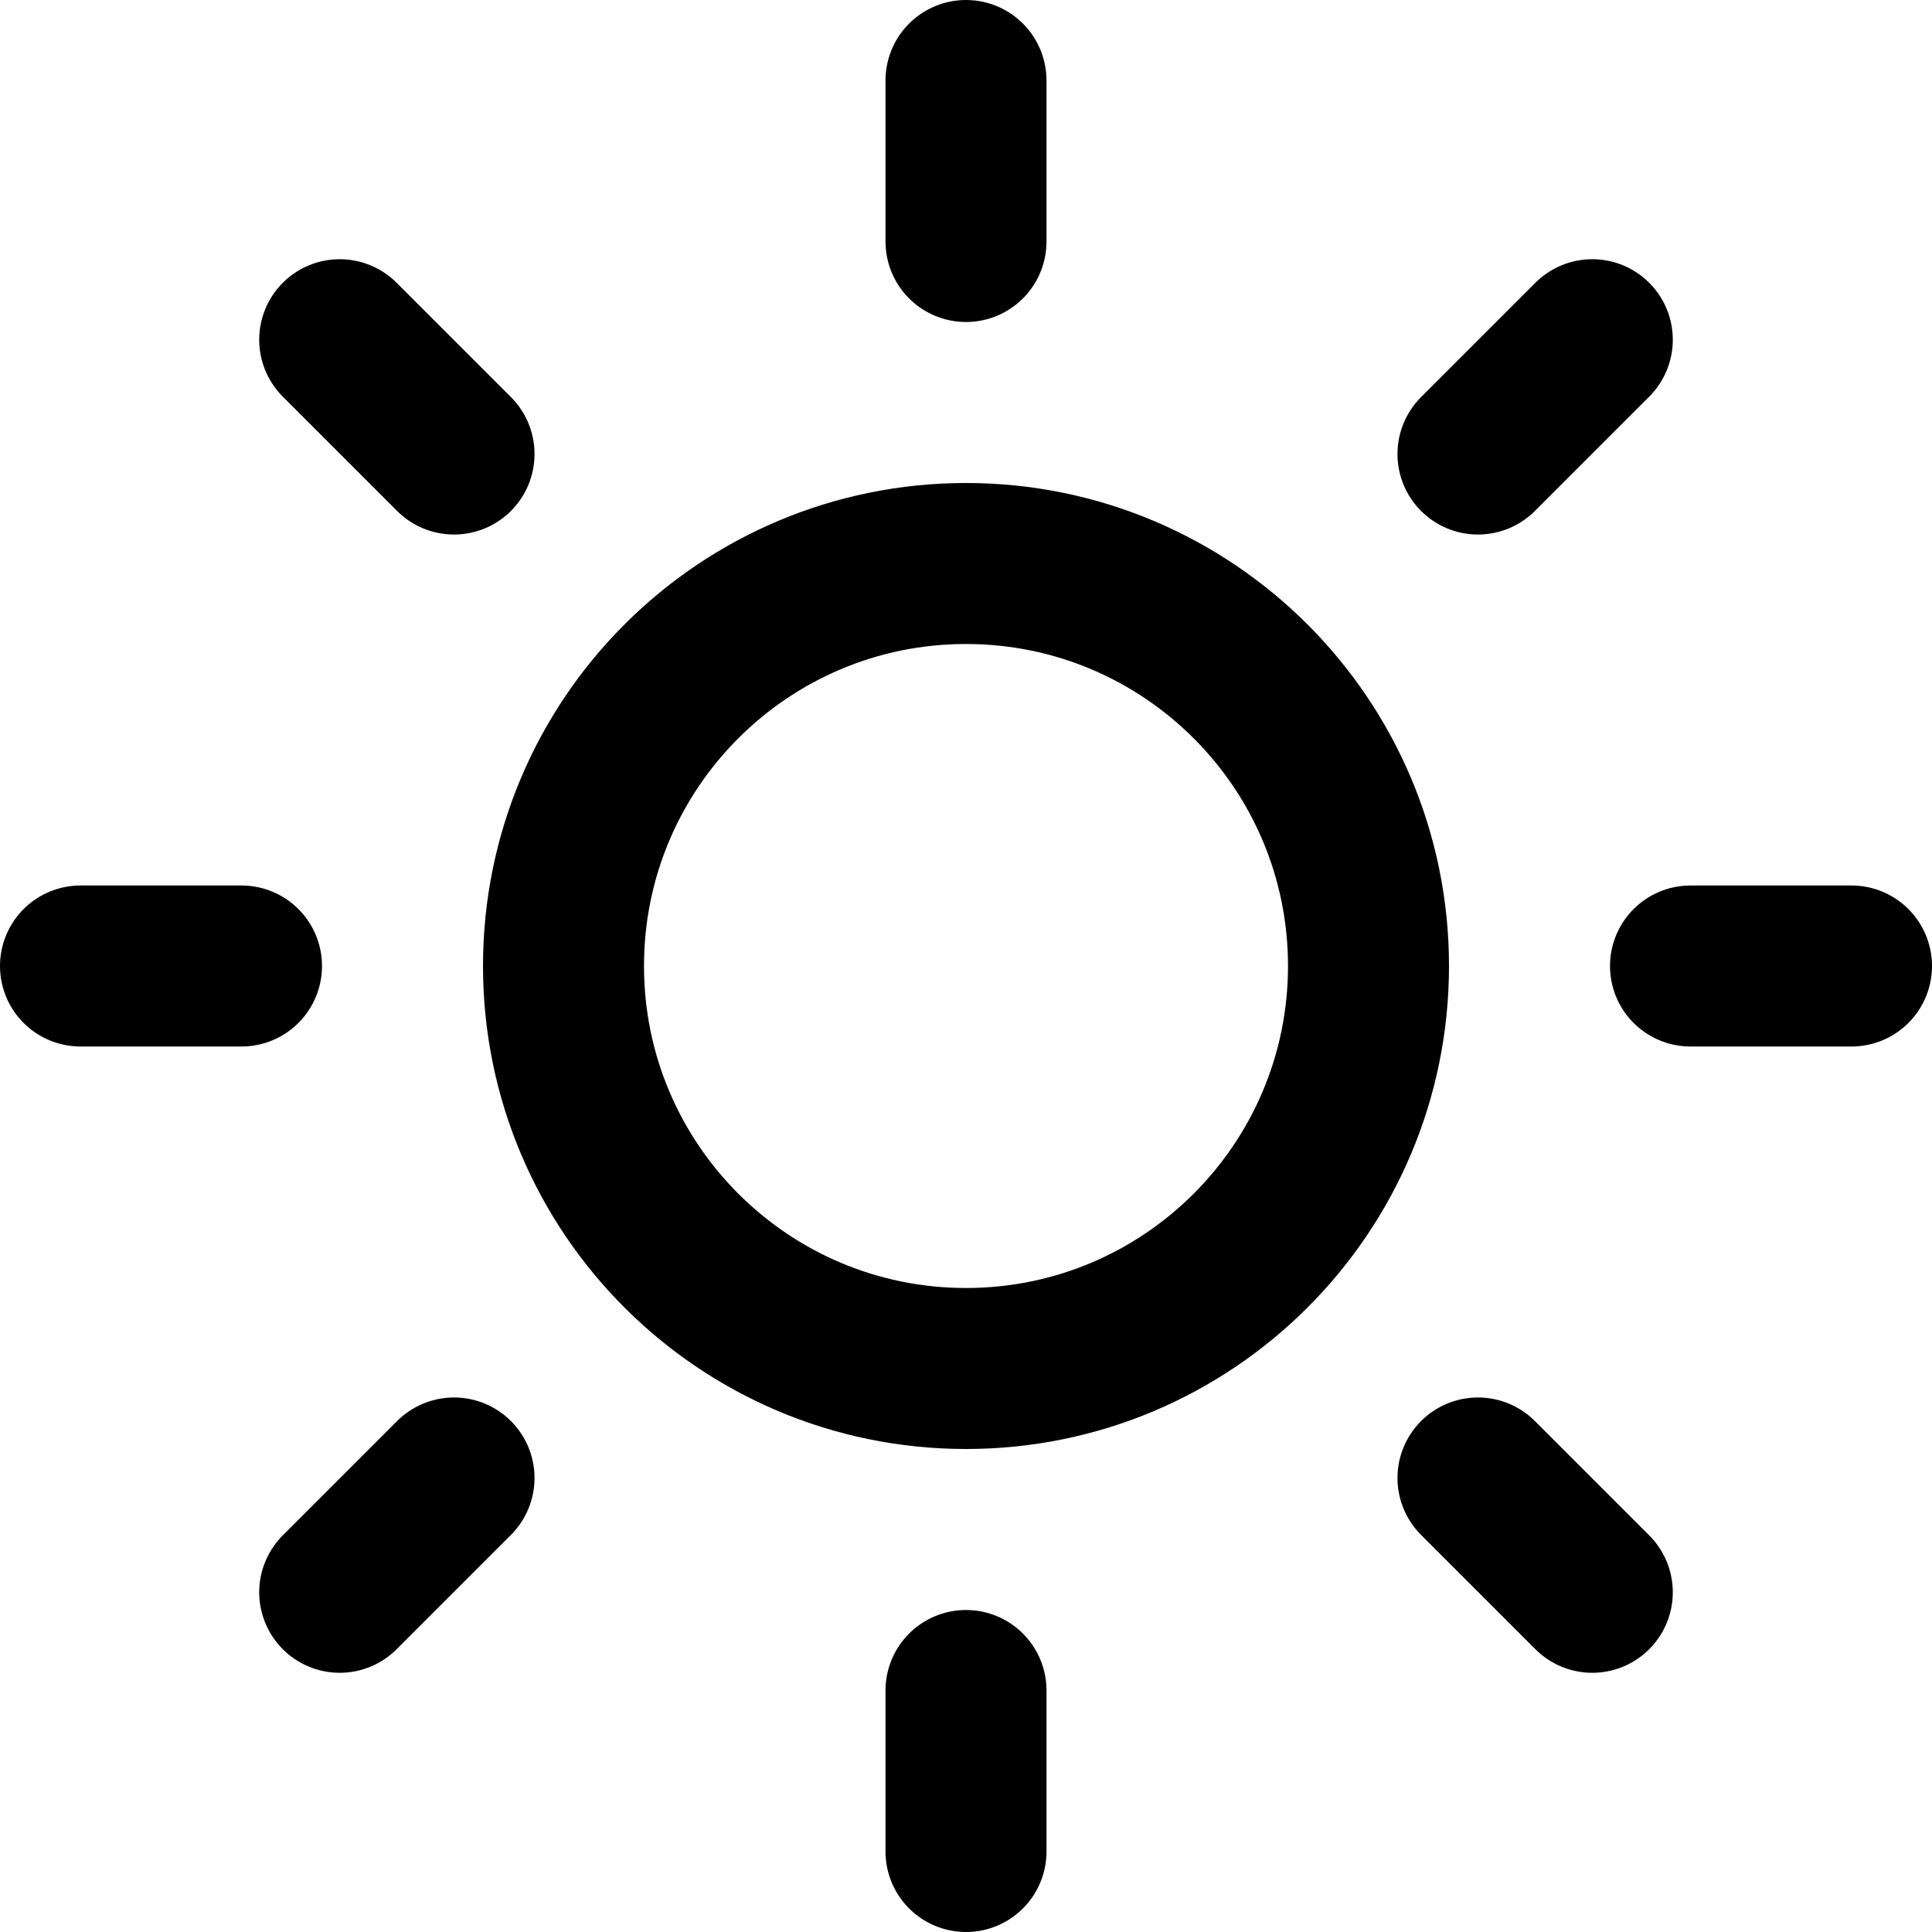
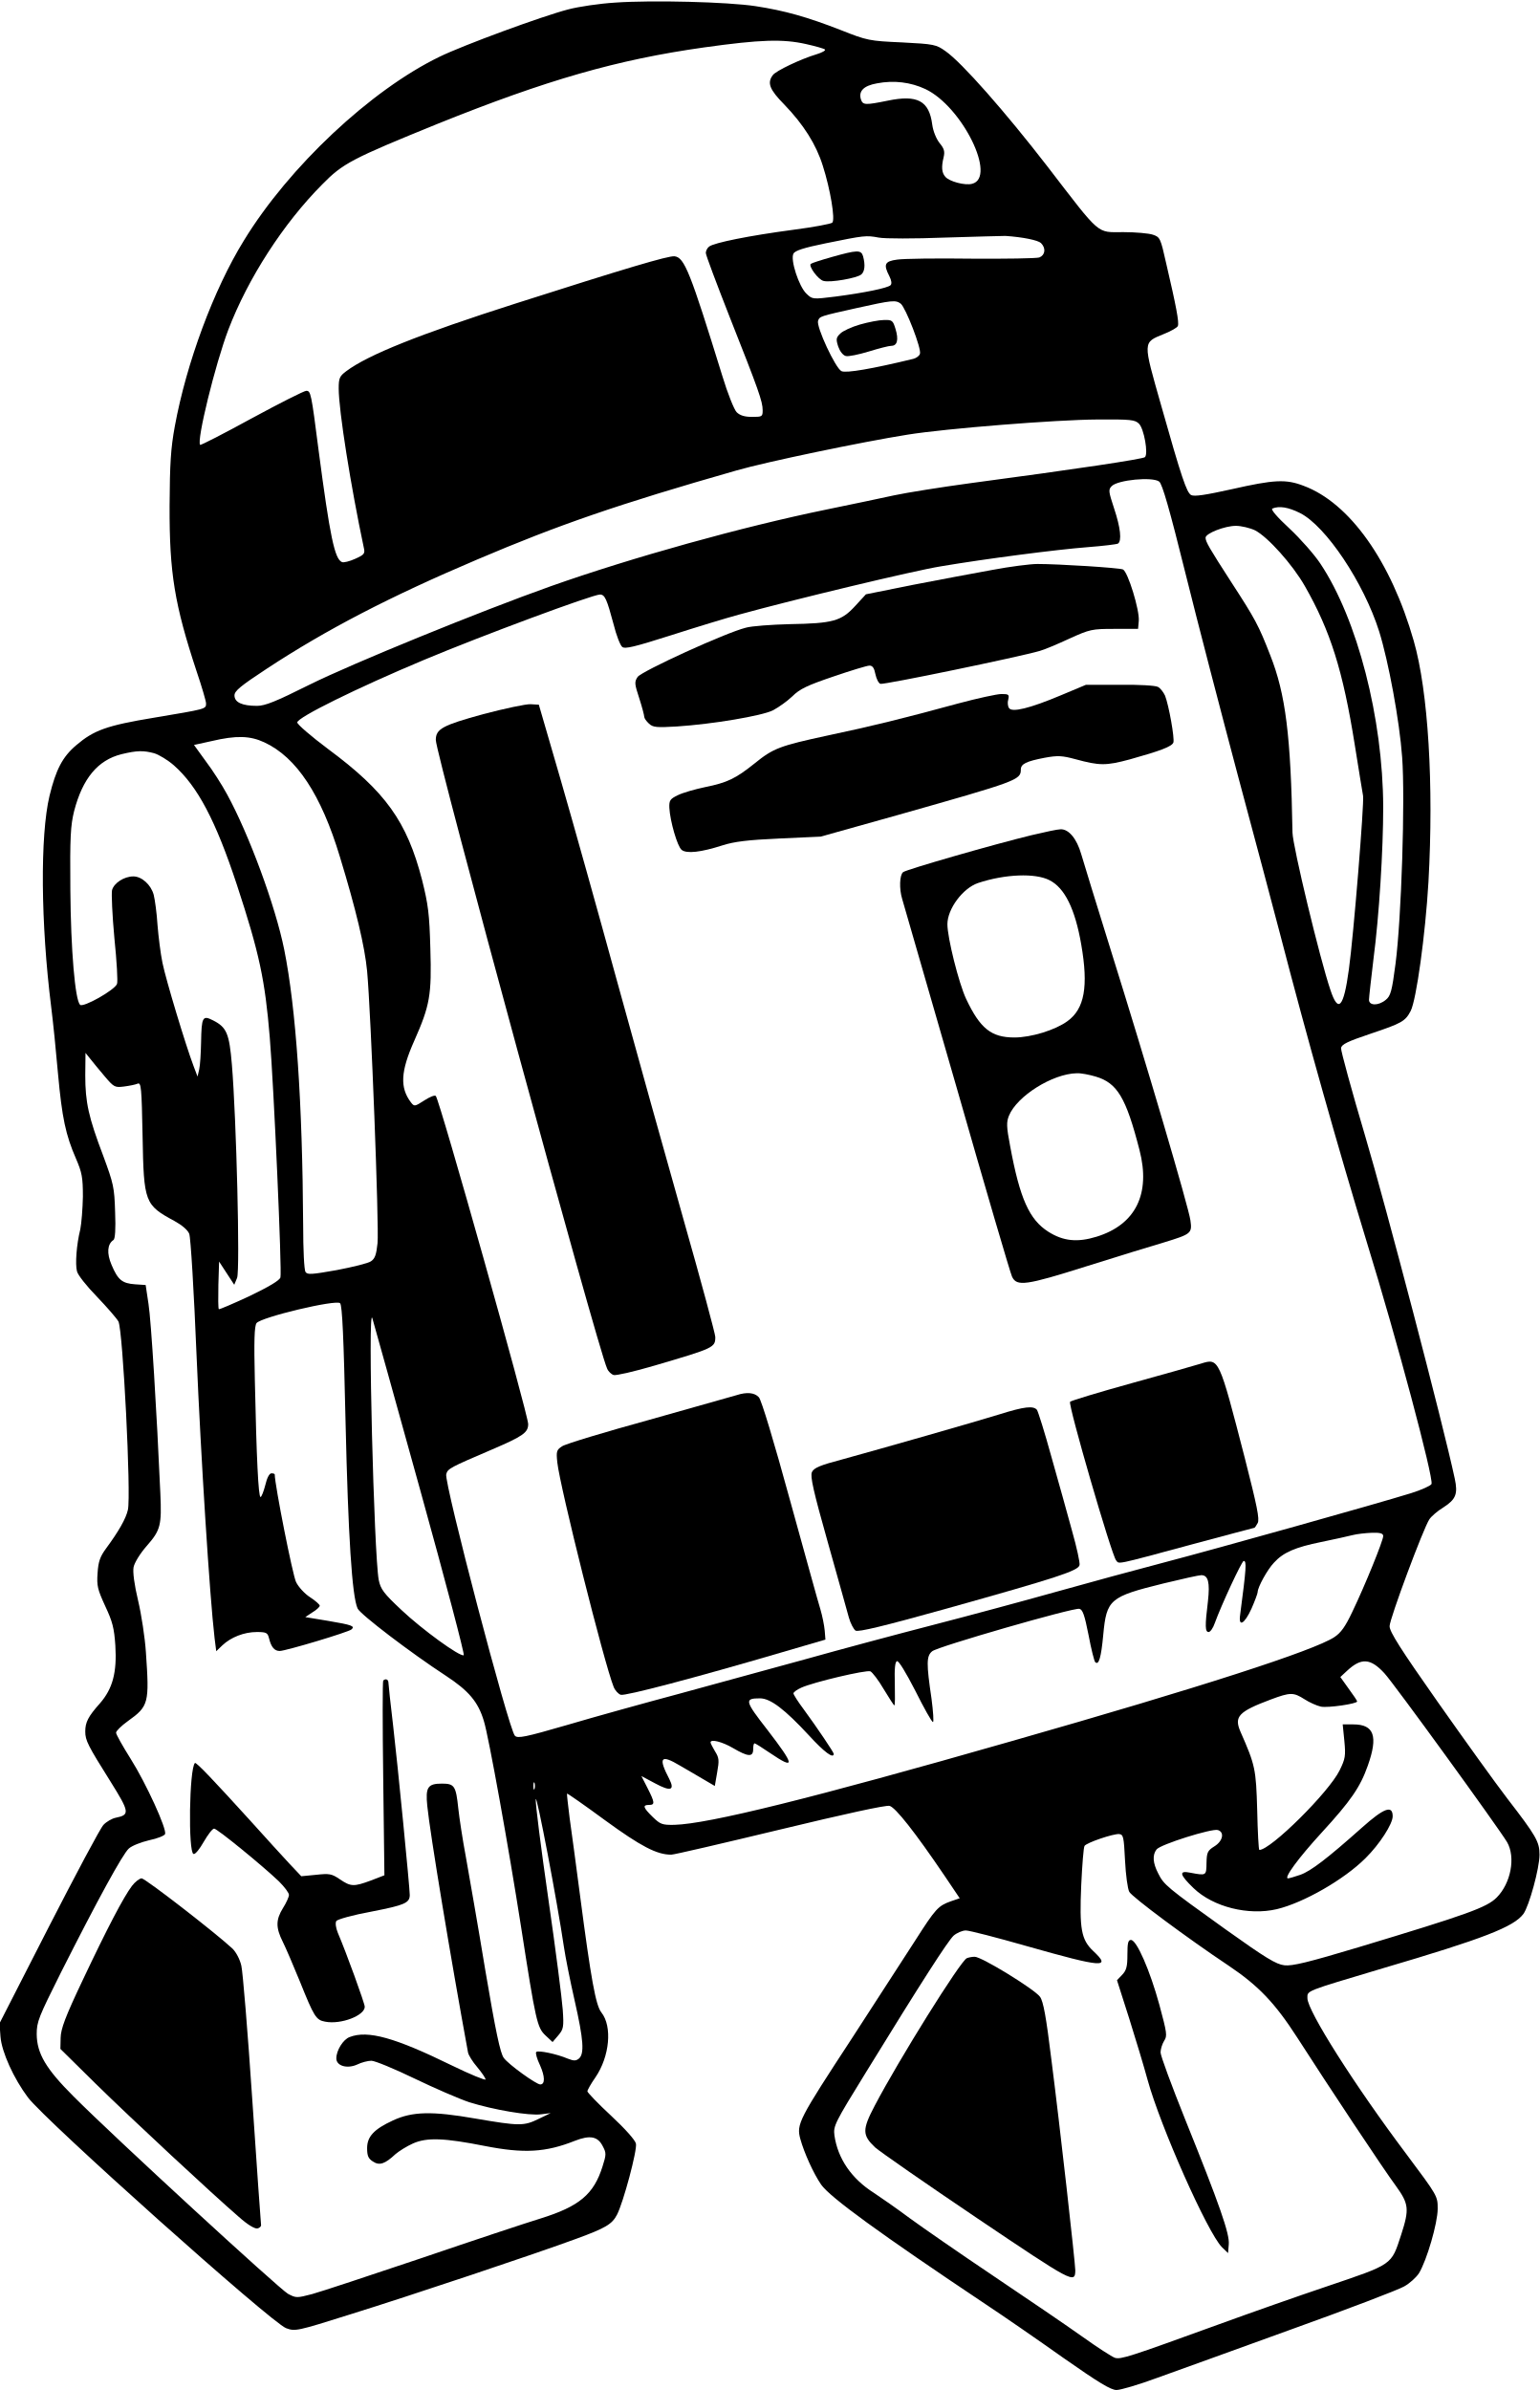
- <svg xmlns="http://www.w3.org/2000/svg" class="feather feather-sun" fill="none" height="24" stroke="currentColor" stroke-linecap="round" stroke-linejoin="round" stroke-width="2" viewBox="0 0 24 24" width="24">
-   <circle cx="12" cy="12" r="5" />
-   <line x1="12" x2="12" y1="1" y2="3" />
-   <line x1="12" x2="12" y1="21" y2="23" />
-   <line x1="4.22" x2="5.64" y1="4.22" y2="5.64" />
-   <line x1="18.36" x2="19.78" y1="18.36" y2="19.78" />
-   <line x1="1" x2="3" y1="12" y2="12" />
-   <line x1="21" x2="23" y1="12" y2="12" />
-   <line x1="4.22" x2="5.64" y1="19.78" y2="18.36" />
-   <line x1="18.36" x2="19.78" y1="5.64" y2="4.22" />
+ <svg xmlns="http://www.w3.org/2000/svg" version="1.0" width="650pt" height="1009pt" viewBox="0 0 650 1009" preserveAspectRatio="xMidYMid meet">
+   <g transform="translate(0,1009) scale(0.1,-0.1)" fill="#000000" stroke="none">
+     <path d="M2597 10079 c-65 -4 -154 -17 -199 -29 -108 -28 -443 -151 -543 -200 -289 -140 -635 -464 -825 -775 -128 -207 -243 -518 -292 -785 -17 -93 -21 -157 -22 -335 -1 -285 21 -417 114 -699 22 -65 40 -126 40 -136 0 -24 0 -23 -220 -60 -200 -33 -254 -53 -328 -116 -58 -49 -86 -103 -113 -214 -40 -168 -37 -539 7 -890 8 -63 21 -191 29 -284 17 -185 32 -257 76 -358 25 -58 29 -78 29 -160 -1 -51 -6 -113 -11 -138 -16 -64 -22 -147 -14 -177 3 -15 41 -63 84 -107 43 -45 84 -92 91 -105 19 -37 54 -733 40 -795 -8 -37 -39 -91 -92 -163 -25 -34 -33 -55 -36 -104 -4 -54 0 -69 32 -139 31 -66 38 -93 43 -167 7 -113 -11 -182 -65 -244 -50 -56 -62 -80 -62 -119 0 -38 11 -59 107 -212 80 -128 82 -140 22 -152 -16 -3 -40 -17 -52 -30 -13 -13 -116 -207 -231 -431 l-208 -407 4 -56 c5 -65 56 -177 116 -257 76 -100 1029 -952 1090 -974 38 -14 45 -13 273 59 257 80 783 256 951 318 126 46 152 62 173 102 27 52 86 273 80 300 -3 15 -46 63 -105 118 -55 51 -100 98 -100 103 0 5 15 32 34 59 60 88 72 215 25 274 -24 30 -44 143 -89 486 -17 129 -37 280 -45 335 -7 55 -12 101 -11 103 2 1 74 -49 161 -113 151 -110 218 -145 279 -145 12 0 218 48 459 106 274 66 447 104 463 100 25 -7 106 -109 232 -295 l64 -95 -38 -13 c-53 -19 -64 -31 -149 -164 -41 -64 -161 -249 -266 -411 -227 -347 -237 -365 -220 -428 16 -58 55 -145 88 -193 37 -53 247 -206 693 -504 74 -49 222 -151 329 -227 150 -105 201 -136 225 -136 18 0 95 23 171 51 77 28 334 120 570 206 237 85 449 166 473 180 24 13 52 39 63 56 33 54 79 212 79 272 0 54 0 54 -133 232 -218 290 -417 604 -417 657 0 33 -14 27 317 126 428 126 554 175 595 230 24 33 68 193 68 250 0 55 -15 80 -136 237 -50 65 -182 249 -294 408 -156 222 -204 297 -203 320 0 30 142 412 168 451 8 12 34 35 59 50 53 34 62 57 48 122 -49 230 -293 1159 -377 1442 -58 195 -104 364 -103 375 2 16 27 28 125 61 131 44 146 52 169 96 24 47 62 322 75 544 23 411 -1 806 -62 1018 -96 337 -271 583 -465 655 -75 29 -125 26 -302 -14 -113 -25 -159 -32 -173 -25 -19 11 -40 72 -127 380 -77 271 -78 263 12 300 30 12 57 27 59 34 6 14 -7 83 -49 263 -24 107 -26 112 -56 122 -17 6 -74 11 -125 11 -115 0 -92 -20 -322 279 -177 229 -361 438 -429 485 -39 28 -48 30 -184 37 -138 6 -147 8 -258 52 -141 55 -236 82 -360 101 -118 18 -436 26 -593 15z m806 -175 c40 -9 76 -19 80 -23 4 -4 -12 -13 -35 -20 -67 -20 -172 -70 -185 -88 -25 -33 -14 -61 48 -124 82 -85 135 -169 163 -259 32 -100 53 -227 40 -240 -5 -5 -79 -19 -164 -30 -188 -25 -336 -55 -356 -71 -8 -6 -14 -18 -14 -27 0 -9 46 -131 101 -271 122 -308 139 -356 139 -393 0 -27 -2 -28 -45 -28 -31 0 -51 6 -65 20 -10 10 -38 79 -60 152 -136 440 -160 501 -202 506 -26 3 -210 -52 -670 -199 -407 -130 -624 -217 -716 -286 -28 -21 -32 -29 -32 -73 0 -93 51 -413 106 -672 6 -25 2 -30 -36 -47 -24 -11 -49 -17 -56 -14 -31 12 -51 108 -99 473 -31 242 -33 250 -52 250 -9 0 -112 -52 -230 -116 -117 -64 -216 -115 -218 -112 -16 16 64 341 119 486 83 217 232 448 396 613 88 90 126 109 487 256 462 186 758 271 1127 323 237 33 331 36 429 14z m504 -190 c156 -74 303 -374 197 -400 -30 -8 -97 10 -113 30 -15 17 -17 41 -7 82 6 25 2 37 -17 60 -14 18 -27 49 -31 78 -13 101 -63 127 -188 101 -94 -19 -105 -19 -113 5 -11 35 11 58 67 68 72 14 143 5 205 -24z m83 -627 c129 4 244 7 255 7 74 -5 137 -18 150 -30 22 -22 18 -51 -7 -61 -13 -4 -142 -6 -288 -5 -146 2 -286 0 -312 -4 -53 -7 -59 -20 -33 -70 9 -18 11 -32 5 -38 -12 -12 -110 -32 -232 -48 -97 -12 -98 -12 -123 12 -32 30 -69 144 -55 169 6 13 44 25 137 44 163 33 169 34 223 24 25 -5 151 -5 280 0z m-187 -279 c21 -17 89 -192 81 -212 -3 -9 -16 -18 -28 -21 -173 -42 -283 -61 -303 -52 -25 11 -108 189 -99 213 7 19 9 19 161 53 153 34 166 35 188 19z m1006 -507 c21 -21 40 -127 25 -141 -9 -8 -286 -50 -738 -110 -125 -17 -269 -40 -320 -51 -50 -11 -179 -38 -286 -60 -356 -73 -820 -202 -1165 -324 -301 -107 -840 -327 -1019 -416 -142 -71 -187 -89 -221 -89 -63 0 -95 15 -95 44 0 19 24 39 138 114 250 164 515 302 887 460 343 146 594 233 1095 376 125 36 527 120 722 151 162 26 627 63 801 64 142 1 159 -1 176 -18z m85 -244 c13 -9 44 -117 111 -387 51 -206 152 -593 223 -860 72 -267 151 -566 177 -665 115 -443 245 -903 366 -1300 127 -411 282 -994 273 -1020 -3 -7 -42 -25 -87 -39 -145 -45 -816 -233 -1037 -291 -118 -31 -325 -87 -460 -125 -135 -38 -369 -101 -520 -140 -151 -39 -394 -104 -540 -145 -146 -40 -384 -105 -530 -145 -146 -39 -359 -98 -474 -132 -179 -52 -210 -58 -222 -46 -26 26 -299 1067 -290 1104 6 24 17 29 192 104 133 57 154 72 154 108 0 40 -374 1369 -390 1385 -4 5 -26 -4 -49 -19 -40 -26 -42 -26 -56 -8 -47 62 -44 130 14 260 66 149 74 193 68 389 -4 147 -9 186 -35 290 -64 247 -154 373 -397 553 -71 53 -130 104 -130 112 0 21 251 145 535 264 243 102 712 276 743 276 21 0 29 -19 58 -127 11 -45 28 -88 36 -94 11 -10 52 0 206 49 106 34 234 73 286 87 232 64 741 186 853 204 189 32 490 71 620 81 65 5 122 12 128 15 17 11 11 67 -16 148 -24 73 -25 80 -10 95 26 26 171 40 200 19z m595 -133 c109 -55 269 -294 334 -500 39 -125 86 -377 97 -531 13 -176 -3 -680 -28 -872 -15 -116 -21 -136 -41 -152 -31 -26 -71 -25 -71 0 0 11 9 89 19 173 24 183 41 459 41 641 -1 374 -109 793 -265 1027 -25 38 -84 105 -131 149 -53 49 -80 81 -72 84 29 12 67 6 117 -19z m-190 -73 c54 -28 158 -144 210 -235 108 -189 161 -357 211 -671 17 -104 32 -201 35 -215 5 -32 -40 -589 -60 -733 -22 -162 -45 -186 -78 -86 -44 129 -159 607 -160 664 -7 408 -29 585 -94 749 -49 126 -63 152 -163 306 -95 147 -110 173 -110 190 0 18 81 50 128 50 23 0 60 -9 81 -19z m-4183 -895 c136 -63 240 -221 319 -483 68 -223 105 -378 115 -483 16 -172 51 -1080 44 -1148 -5 -49 -11 -66 -28 -77 -11 -8 -76 -24 -144 -37 -107 -19 -124 -20 -132 -8 -6 8 -10 96 -10 195 -3 521 -30 917 -80 1166 -37 184 -149 487 -241 655 -21 39 -61 102 -90 140 l-50 69 73 16 c106 25 164 23 224 -5z m-465 -46 c20 -6 58 -29 83 -51 100 -88 177 -234 266 -504 95 -289 119 -402 139 -645 17 -202 52 -991 45 -1013 -4 -13 -48 -39 -131 -79 -69 -32 -127 -57 -129 -55 -3 2 -3 49 -2 103 l3 98 32 -49 32 -49 12 29 c13 33 -3 675 -22 901 -11 131 -22 157 -79 186 -45 23 -49 15 -51 -92 -1 -47 -4 -98 -8 -115 l-7 -30 -17 45 c-33 87 -117 365 -131 435 -8 38 -17 111 -21 160 -3 50 -11 107 -16 127 -11 42 -50 78 -86 78 -39 0 -82 -28 -90 -58 -3 -15 1 -106 10 -203 10 -97 15 -184 11 -193 -10 -26 -143 -101 -156 -88 -21 21 -39 229 -41 487 -2 223 1 270 16 331 36 138 100 215 200 240 66 16 93 16 138 4z m-209 -1364 c39 -46 43 -48 82 -43 23 3 48 8 57 12 15 6 17 -15 21 -222 5 -280 9 -290 135 -358 31 -17 56 -38 62 -54 6 -14 20 -245 31 -516 18 -423 55 -1013 76 -1191 l7 -55 26 25 c36 34 92 56 145 56 41 0 46 -3 52 -27 9 -37 23 -53 45 -53 25 0 292 80 303 91 16 14 2 19 -98 36 l-97 16 30 20 c17 10 31 23 31 28 0 5 -18 21 -41 36 -22 14 -49 43 -59 64 -14 27 -90 411 -90 454 0 3 -6 5 -14 5 -9 0 -19 -20 -26 -50 -7 -27 -16 -50 -20 -50 -9 0 -17 163 -24 491 -4 169 -2 230 7 243 18 25 337 101 353 84 9 -10 15 -142 23 -503 11 -476 27 -735 51 -786 12 -25 223 -186 373 -284 96 -63 136 -110 160 -191 20 -63 105 -536 157 -869 62 -399 68 -425 103 -458 l30 -28 24 28 c22 26 24 35 19 108 -3 44 -30 255 -61 469 -31 215 -55 404 -53 420 3 28 91 -434 119 -624 6 -41 26 -142 45 -225 38 -167 42 -226 18 -246 -13 -10 -21 -10 -47 0 -47 20 -125 36 -133 28 -4 -4 3 -29 16 -56 21 -47 22 -81 1 -81 -17 0 -135 85 -154 112 -15 20 -34 111 -78 370 -31 189 -69 404 -82 478 -14 74 -28 167 -32 205 -10 95 -16 105 -69 105 -60 0 -70 -15 -62 -94 11 -112 99 -644 172 -1041 2 -11 19 -39 39 -62 19 -23 35 -46 35 -52 0 -5 -64 21 -142 59 -241 118 -355 150 -432 120 -27 -10 -56 -56 -56 -90 0 -32 46 -45 88 -26 18 9 45 16 60 16 15 0 97 -34 182 -75 85 -41 189 -86 231 -100 102 -32 254 -58 304 -51 l40 5 -50 -24 c-63 -31 -81 -31 -268 1 -183 32 -266 30 -348 -8 -80 -37 -109 -68 -109 -117 0 -32 5 -44 24 -56 28 -19 51 -11 96 31 14 12 47 33 74 45 59 26 132 23 304 -11 164 -32 256 -27 379 22 64 25 97 19 118 -23 15 -28 15 -35 -1 -85 -37 -118 -98 -169 -262 -220 -59 -18 -285 -93 -502 -167 -217 -73 -425 -142 -462 -152 -65 -17 -68 -17 -102 1 -36 20 -737 664 -906 834 -116 116 -154 180 -155 262 0 53 8 72 102 260 155 307 261 501 287 524 13 12 52 27 86 35 34 7 64 19 67 26 8 21 -80 214 -145 317 -34 54 -62 104 -62 111 0 7 22 29 50 49 88 63 91 75 76 291 -4 61 -19 159 -33 218 -16 67 -23 121 -19 141 4 19 27 57 56 90 58 66 63 87 57 221 -15 342 -39 732 -50 800 l-12 80 -45 3 c-54 4 -72 18 -99 82 -21 49 -18 88 8 105 7 4 10 46 7 118 -3 105 -7 120 -50 237 -62 163 -76 226 -76 340 l1 95 20 -25 c11 -14 38 -47 61 -74z m1332 -1746 c106 -382 189 -697 184 -698 -17 -7 -176 109 -262 190 -77 72 -89 89 -97 128 -20 106 -47 1166 -27 1105 5 -16 96 -343 202 -725z m4066 -195 c0 -19 -77 -209 -131 -321 -29 -61 -47 -87 -76 -106 -88 -57 -560 -210 -1363 -439 -845 -242 -1279 -349 -1422 -353 -52 -1 -60 2 -92 33 -41 40 -44 51 -16 51 26 0 25 10 -6 71 l-26 51 58 -31 c65 -35 84 -30 60 18 -48 92 -37 106 45 57 30 -17 75 -44 101 -59 l46 -27 10 58 c9 50 8 61 -9 88 -10 17 -19 34 -19 38 0 15 49 3 95 -24 63 -37 85 -39 85 -5 0 14 2 25 6 25 3 0 32 -18 64 -40 109 -74 107 -55 -10 97 -96 123 -98 133 -31 133 44 0 105 -47 206 -156 65 -71 105 -101 105 -78 0 6 -69 109 -127 188 -24 32 -43 62 -43 67 0 5 15 16 33 24 50 23 274 76 292 69 8 -4 34 -37 56 -75 23 -38 43 -69 45 -69 3 0 3 41 2 91 -2 65 1 93 9 96 7 3 38 -48 78 -126 36 -72 69 -131 74 -131 4 0 1 44 -6 98 -22 149 -22 181 3 201 25 20 594 184 621 179 14 -3 22 -25 39 -111 11 -59 24 -110 28 -114 15 -15 25 18 34 115 14 150 27 161 254 217 78 19 150 35 160 35 29 0 37 -30 28 -110 -13 -106 -12 -130 3 -130 7 0 19 17 26 38 28 77 114 262 122 262 13 0 11 -29 -15 -227 -8 -54 18 -40 48 26 14 32 26 64 26 70 0 20 41 95 69 124 39 43 90 65 199 87 53 11 113 24 132 29 19 5 56 9 83 10 36 1 47 -3 47 -14z m5 -579 c40 -43 480 -650 518 -713 37 -64 16 -174 -44 -234 -42 -42 -123 -71 -584 -210 -210 -63 -279 -80 -312 -76 -35 4 -78 30 -249 152 -250 179 -260 188 -284 236 -23 44 -25 78 -7 101 15 21 235 90 259 82 29 -9 21 -47 -15 -69 -29 -18 -32 -26 -33 -70 -1 -54 0 -54 -69 -41 -49 10 -45 -8 14 -65 83 -80 232 -117 352 -89 113 27 284 125 374 215 60 59 115 145 115 177 0 49 -37 35 -130 -48 -146 -130 -215 -183 -260 -199 -23 -8 -47 -15 -52 -15 -19 0 43 85 142 193 123 134 163 192 195 283 44 124 27 174 -61 174 l-45 0 7 -70 c6 -63 4 -75 -20 -124 -45 -92 -291 -336 -339 -336 -3 0 -7 75 -9 168 -5 174 -8 189 -71 332 -27 63 -8 84 128 135 83 31 96 31 143 1 20 -13 51 -27 69 -31 30 -6 153 12 153 22 0 3 -16 27 -36 54 l-35 49 28 26 c60 56 99 54 158 -10z m-3588 -488 c-3 -7 -5 -2 -5 12 0 14 2 19 5 13 2 -7 2 -19 0 -25z m2493 -303 c3 -60 11 -120 18 -132 12 -22 246 -196 420 -312 125 -84 195 -157 289 -303 127 -198 367 -560 417 -627 54 -75 57 -97 22 -205 -43 -131 -32 -123 -321 -221 -110 -37 -315 -109 -455 -160 -372 -135 -408 -147 -433 -139 -12 4 -74 44 -137 89 -63 45 -232 160 -375 256 -143 96 -303 207 -355 245 -52 39 -120 86 -150 106 -95 60 -153 145 -167 243 -5 40 1 52 133 266 236 384 345 553 370 577 14 12 37 22 52 22 15 0 131 -30 257 -66 321 -91 359 -94 281 -21 -51 48 -59 93 -51 278 4 86 10 161 14 166 9 14 122 52 146 50 18 -2 20 -11 25 -112z" />
+     <path d="M3512 9005 c-46 -13 -86 -26 -89 -29 -10 -10 32 -67 54 -72 29 -8 141 12 159 27 15 12 18 40 8 77 -8 28 -25 27 -132 -3z" />
+     <path d="M3631 8720 c-35 -10 -72 -27 -83 -38 -18 -17 -19 -24 -9 -55 7 -20 20 -37 32 -40 11 -3 54 6 97 19 42 13 85 24 95 24 25 0 32 25 18 71 -11 36 -14 39 -49 38 -20 0 -66 -9 -101 -19z" />
+     <path d="M4190 7684 c-74 -13 -225 -42 -335 -63 l-199 -40 -46 -50 c-58 -63 -93 -73 -276 -76 -77 -2 -161 -8 -185 -15 -85 -21 -441 -184 -457 -208 -14 -21 -13 -29 7 -90 12 -37 21 -72 21 -78 0 -6 9 -19 20 -29 17 -16 32 -17 118 -12 152 10 359 45 405 68 23 12 60 38 82 59 32 32 65 47 174 84 73 25 142 46 152 46 13 0 20 -10 25 -36 4 -19 13 -38 21 -41 13 -5 588 114 673 139 19 5 76 29 125 52 87 39 94 41 190 41 l100 0 3 34 c4 44 -46 208 -67 217 -17 7 -271 23 -361 23 -30 0 -116 -11 -190 -25z" />
+     <path d="M4480 7155 c-133 -56 -208 -74 -220 -54 -5 7 -7 24 -3 36 5 21 1 23 -29 23 -18 0 -101 -18 -183 -40 -231 -63 -365 -96 -550 -135 -204 -44 -230 -54 -309 -118 -80 -64 -115 -81 -209 -100 -43 -9 -95 -24 -115 -34 -33 -16 -37 -22 -36 -53 3 -57 34 -164 52 -178 21 -17 82 -10 172 19 50 16 107 23 240 29 l175 8 325 91 c505 143 520 148 520 192 0 24 23 35 101 50 55 10 73 9 129 -6 103 -28 129 -28 230 -1 129 36 177 54 184 71 6 17 -19 157 -35 198 -7 15 -20 32 -30 37 -10 6 -82 10 -161 9 l-143 0 -105 -44z" />
+     <path d="M2040 7075 c-171 -47 -200 -62 -200 -109 0 -60 682 -2563 723 -2653 5 -13 18 -25 28 -28 10 -3 88 15 173 40 252 74 256 76 256 121 0 12 -60 235 -134 495 -74 261 -200 713 -280 1004 -80 292 -187 674 -238 850 l-93 320 -35 2 c-19 1 -109 -18 -200 -42z" />
+     <path d="M4355 6564 c-157 -38 -529 -145 -542 -156 -15 -12 -17 -70 -4 -113 5 -17 109 -376 231 -800 121 -423 226 -781 233 -795 20 -42 58 -37 314 44 131 41 279 87 328 101 114 35 119 38 111 93 -7 54 -191 678 -335 1137 -60 193 -117 377 -126 409 -19 66 -53 106 -87 105 -13 0 -68 -12 -123 -25z m76 -190 c64 -32 108 -121 134 -271 31 -178 14 -272 -58 -324 -52 -38 -154 -69 -224 -69 -98 0 -145 38 -204 163 -31 66 -79 258 -79 315 0 65 65 152 129 174 114 38 242 43 302 12z m195 -829 c91 -27 128 -88 185 -310 48 -185 -16 -315 -181 -366 -81 -25 -141 -19 -204 21 -80 51 -120 139 -161 361 -16 83 -16 102 -5 129 34 83 184 177 286 179 17 1 53 -6 80 -14z" />
+     <path d="M5070 4333 c-25 -8 -157 -45 -294 -83 -137 -38 -253 -73 -258 -78 -10 -10 175 -646 194 -669 14 -17 -9 -22 317 66 145 39 266 71 267 71 2 0 8 9 14 20 9 16 -3 73 -54 273 -110 426 -109 424 -186 400z" />
+     <path d="M3110 4200 c-14 -4 -180 -51 -368 -104 -189 -52 -355 -102 -369 -112 -23 -15 -25 -21 -20 -68 11 -103 198 -849 238 -948 6 -15 20 -30 30 -33 18 -6 311 71 679 179 l185 54 -3 38 c-2 22 -10 62 -18 89 -9 28 -66 236 -129 463 -67 245 -120 421 -131 433 -18 20 -51 23 -94 9z" />
+     <path d="M4220 4119 c-107 -33 -485 -141 -663 -190 -95 -25 -121 -36 -129 -54 -8 -17 6 -80 67 -296 42 -151 83 -294 89 -318 7 -25 20 -49 28 -55 12 -7 116 18 385 93 468 131 557 160 561 184 2 10 -12 75 -32 145 -19 70 -58 210 -87 312 -28 102 -56 191 -61 198 -15 18 -53 14 -158 -19z" />
+     <path d="M1618 2995 c-3 -3 -3 -189 0 -414 l5 -408 -57 -22 c-73 -27 -85 -26 -131 5 -35 24 -45 25 -101 19 l-62 -6 -50 53 c-27 29 -100 109 -162 178 -158 174 -232 252 -237 247 -24 -24 -29 -377 -6 -384 7 -3 26 21 43 51 18 31 37 56 44 56 13 0 205 -157 274 -223 23 -23 42 -48 42 -57 0 -8 -11 -33 -25 -55 -31 -50 -31 -83 -1 -143 13 -26 45 -101 72 -167 60 -149 68 -163 107 -170 67 -13 167 26 167 63 0 14 -78 229 -114 313 -8 20 -11 41 -6 49 5 7 68 25 150 40 138 27 160 36 160 70 0 31 -51 550 -70 713 -11 93 -20 175 -20 183 0 14 -12 19 -22 9z" />
+     <path d="M557 2128 c-36 -48 -104 -178 -208 -398 -74 -156 -92 -205 -93 -243 l-1 -47 150 -148 c154 -151 492 -465 602 -560 38 -34 68 -52 80 -50 10 2 17 10 15 17 -1 7 -18 245 -37 529 -19 284 -40 538 -46 563 -6 27 -22 57 -37 72 -72 67 -369 297 -384 297 -9 0 -28 -15 -41 -32z" />
+     <path d="M4760 1838 c0 -50 -4 -66 -22 -85 l-22 -23 52 -163 c28 -89 63 -205 77 -257 54 -197 253 -645 314 -707 l26 -25 3 37 c4 44 -38 165 -184 527 -57 142 -104 269 -104 283 0 14 7 36 15 49 14 21 12 33 -20 152 -40 146 -96 274 -120 274 -12 0 -15 -13 -15 -62z" />
+     <path d="M4082 1823 c-26 -10 -288 -430 -389 -623 -53 -101 -53 -124 2 -176 19 -17 213 -152 431 -299 404 -272 413 -277 414 -220 0 30 -66 618 -101 890 -22 180 -34 246 -48 265 -23 32 -248 170 -276 169 -11 0 -26 -3 -33 -6z" />
+   </g>
</svg>
